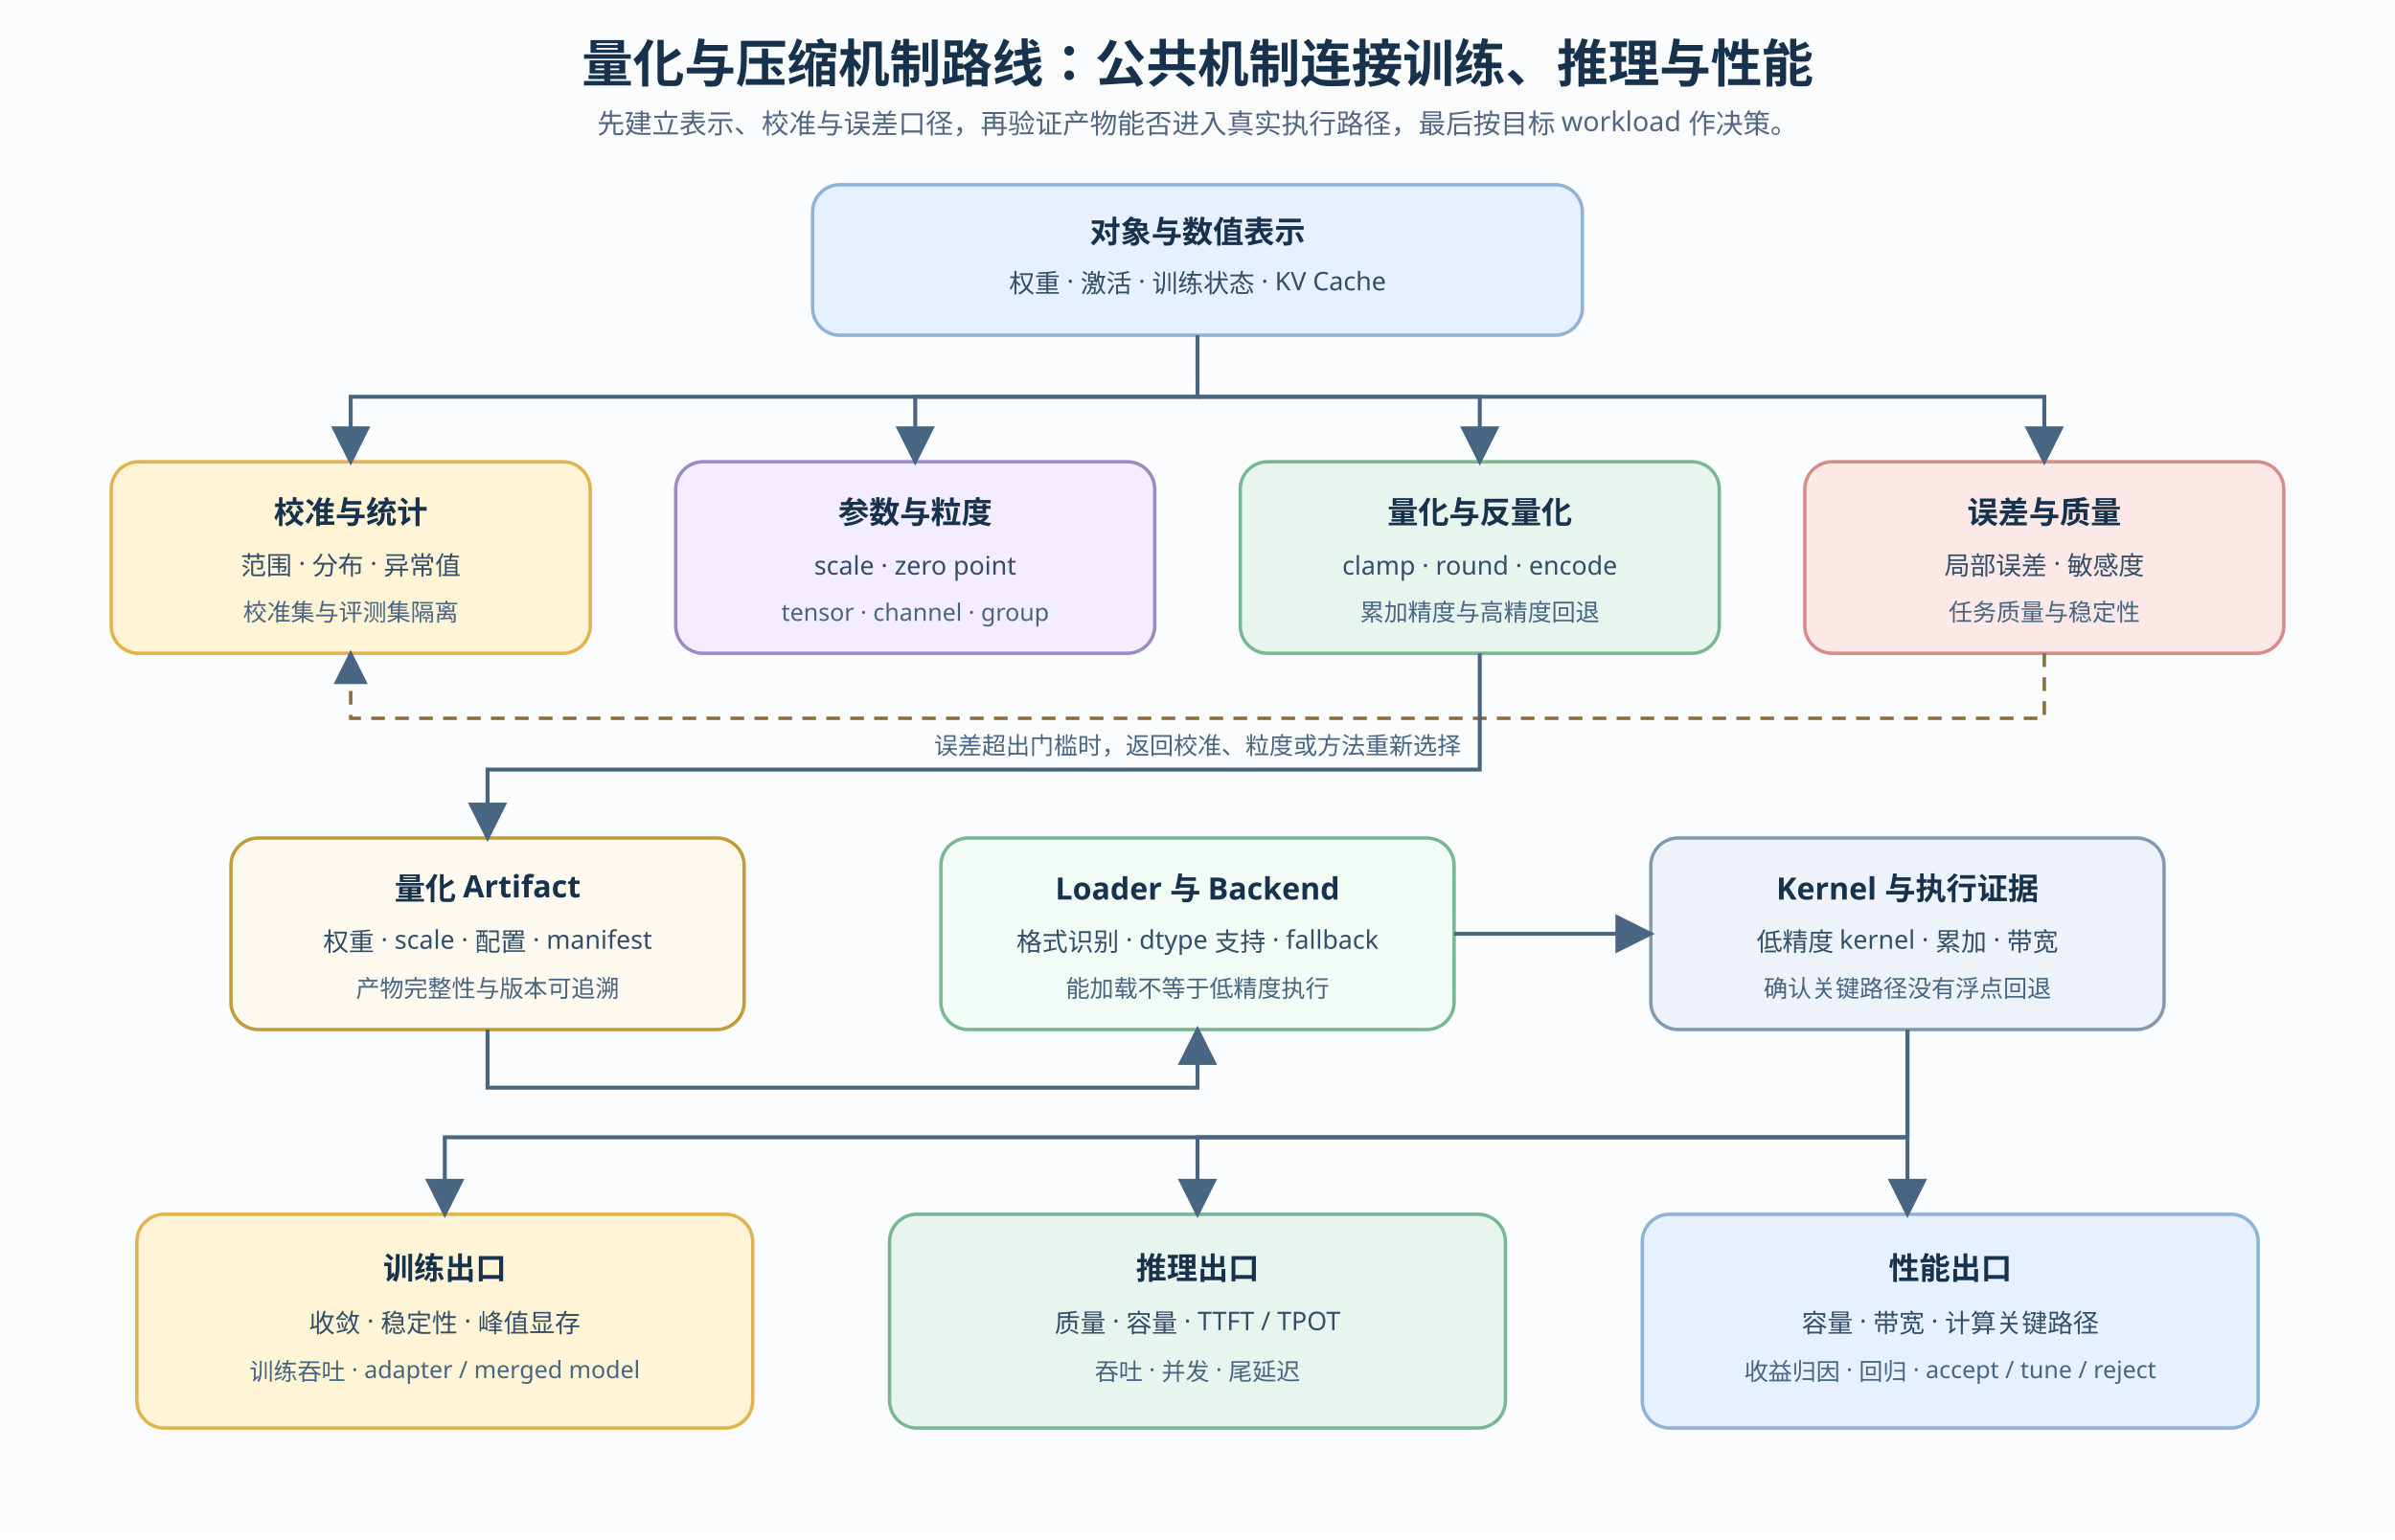
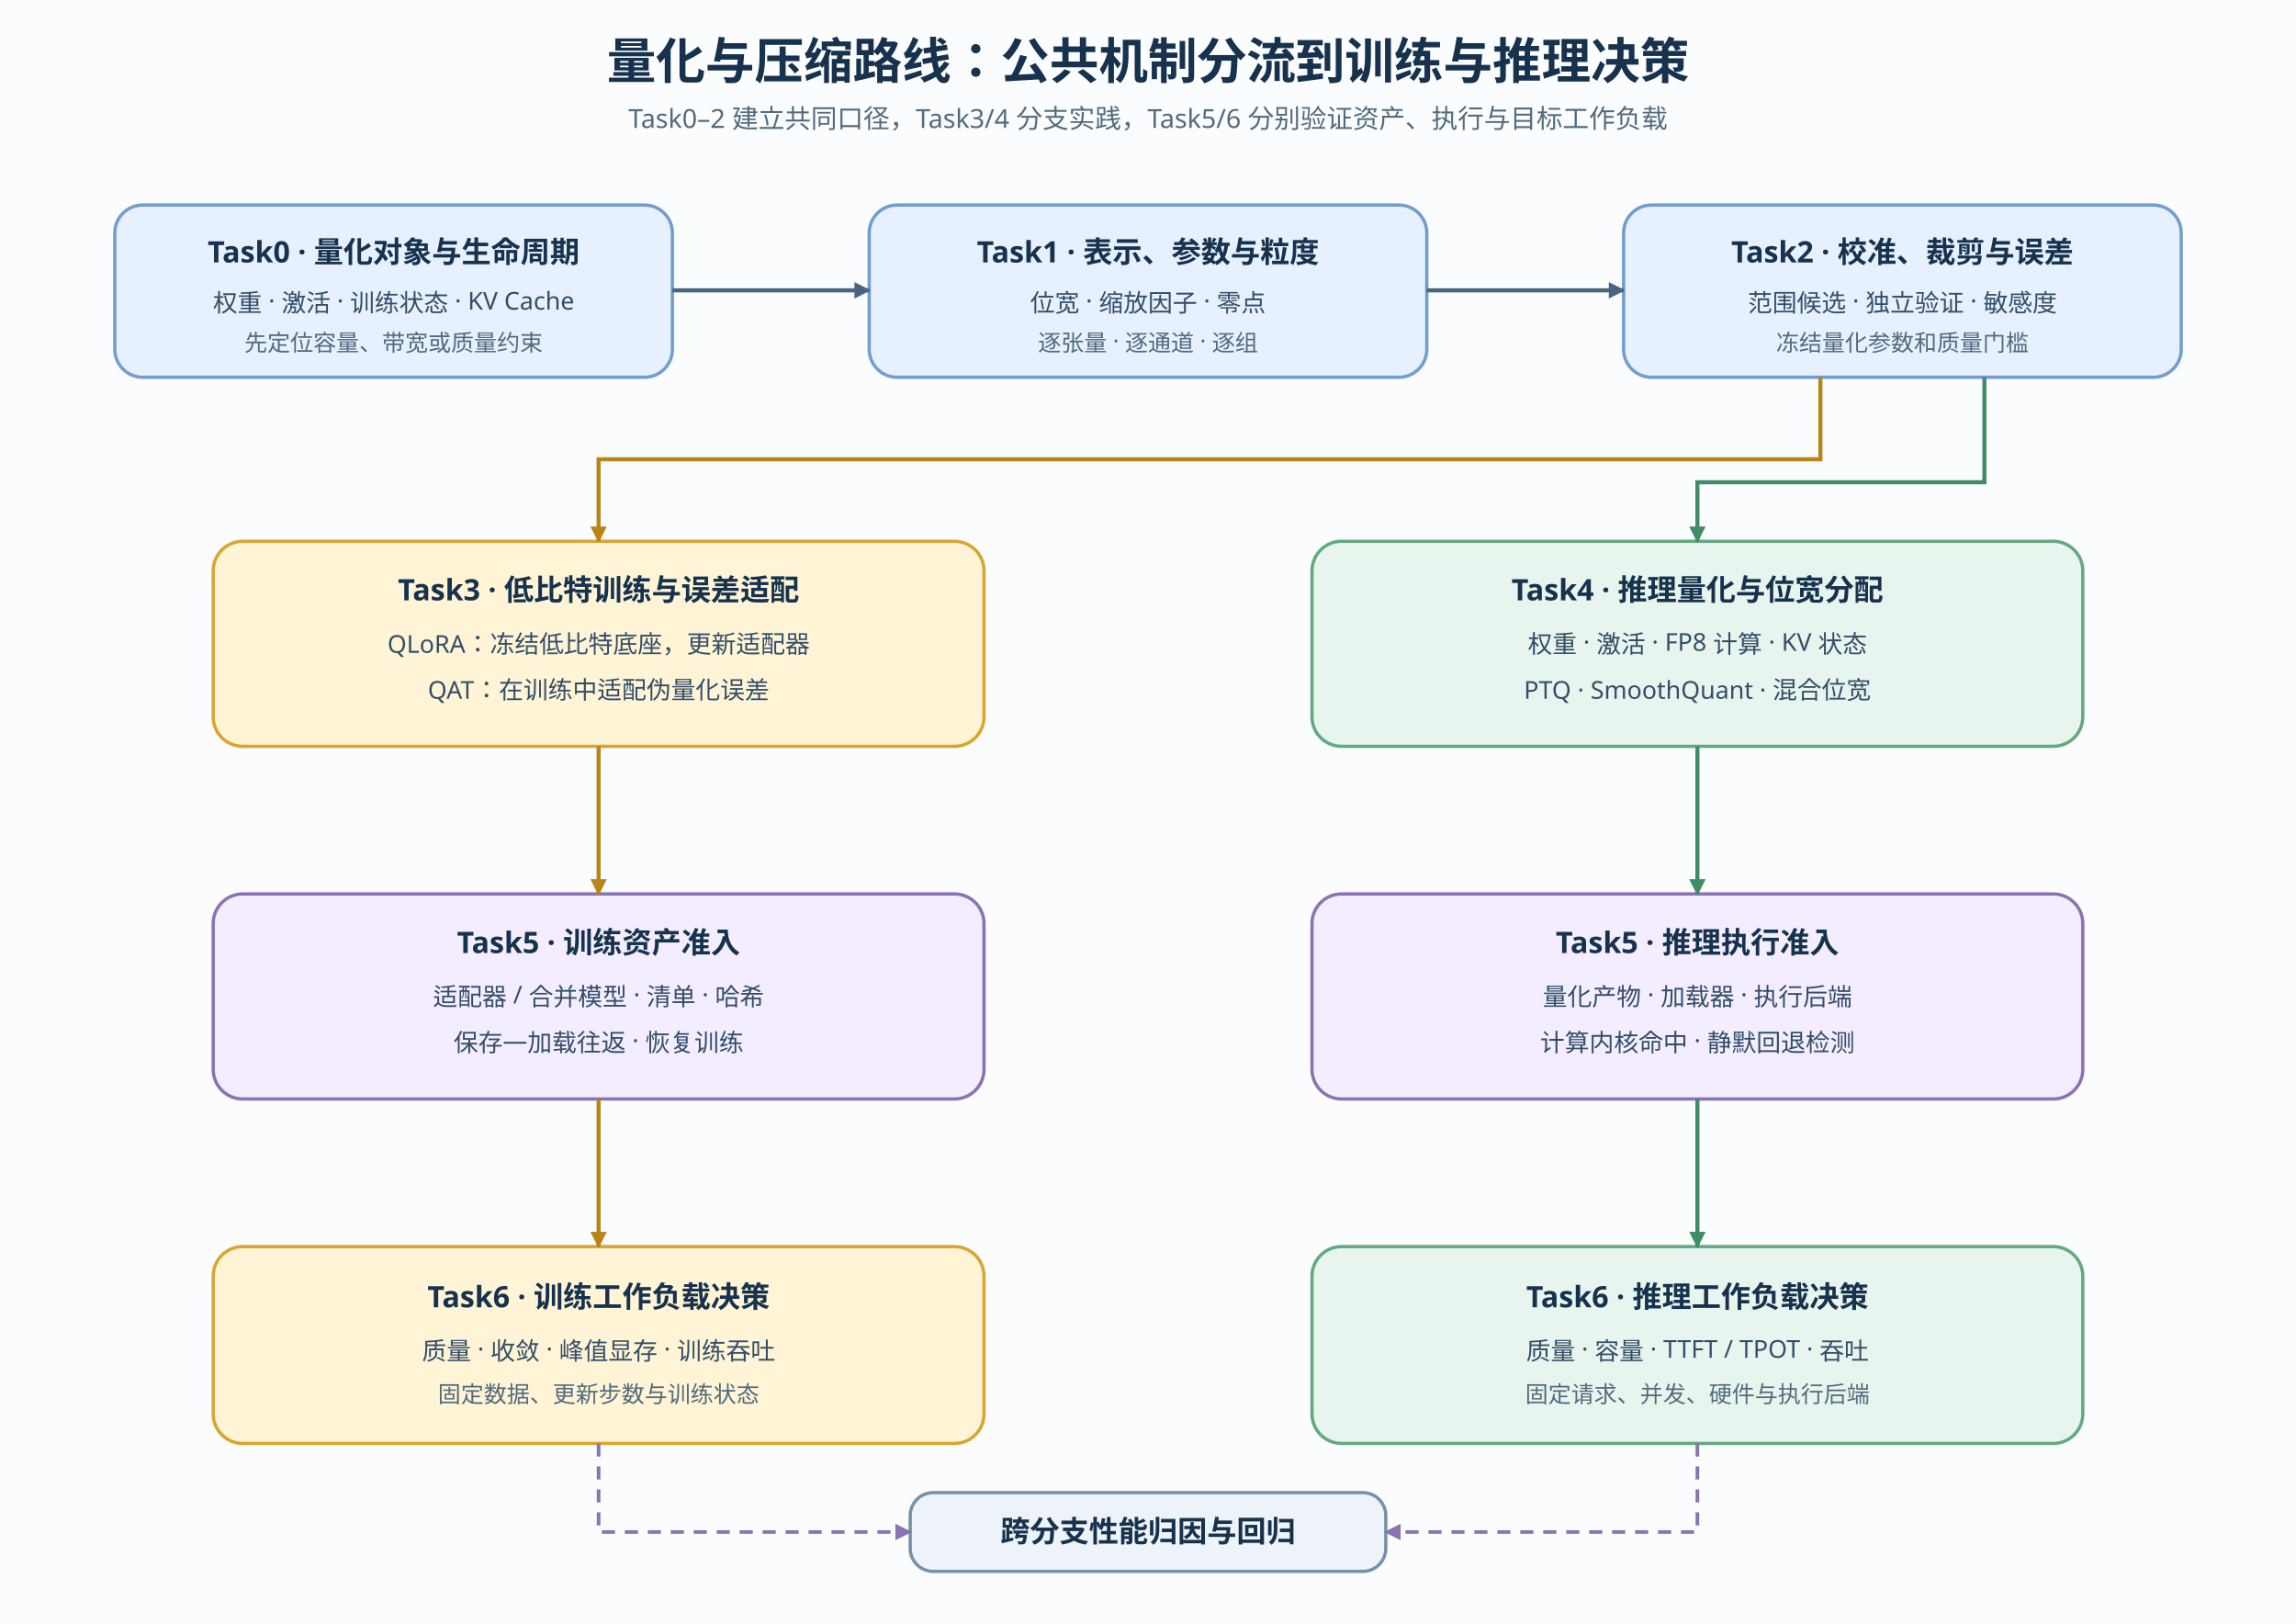
- <svg xmlns="http://www.w3.org/2000/svg" width="1400" height="900" viewBox="0 0 1400 900">
+ <svg xmlns="http://www.w3.org/2000/svg" width="1400" height="990" viewBox="0 0 1400 990" role="img" aria-labelledby="title desc">
  <defs>
-     <marker id="arrow" markerWidth="10" markerHeight="10" refX="9" refY="5" orient="auto">
-       <path d="M0 0 L10 5 L0 10 Z" fill="#486581" />
+     <style>.title{font:700 30px "Noto Sans SC","Microsoft YaHei",sans-serif;fill:#17324d}.sub{font:16px "Noto Sans SC","Microsoft YaHei",sans-serif;fill:#526b7d}.head{font:700 18px "Noto Sans SC","Microsoft YaHei",sans-serif;fill:#17324d}.body{font:15px "Noto Sans SC","Microsoft YaHei",sans-serif;fill:#334e68}.small{font:14px "Noto Sans SC","Microsoft YaHei",sans-serif;fill:#526b7d}.common{fill:#e6f0ff;stroke:#729dcc;stroke-width:2}.train{fill:#fff4d6;stroke:#d9a52f;stroke-width:2}.infer{fill:#e8f5ee;stroke:#62a980;stroke-width:2}.gate{fill:#f3edff;stroke:#8b72b0;stroke-width:2}.decision{fill:#edf3f8;stroke:#7691aa;stroke-width:2}.flow{stroke:#486581;stroke-width:2.5;fill:none}.trainFlow{stroke:#b88519;stroke-width:2.5;fill:none}.inferFlow{stroke:#3f8d66;stroke-width:2.5;fill:none}.cross{stroke:#8b72b0;stroke-width:2.2;fill:none;stroke-dasharray:8 6}</style>
+     <marker id="arrow" markerUnits="userSpaceOnUse" markerWidth="10" markerHeight="10" refX="9" refY="5" orient="auto">
+       <path d="M0 0L10 5L0 10Z" fill="#486581" />
+     </marker>
+     <marker id="trainArrow" markerUnits="userSpaceOnUse" markerWidth="10" markerHeight="10" refX="9" refY="5" orient="auto">
+       <path d="M0 0L10 5L0 10Z" fill="#b88519" />
+     </marker>
+     <marker id="inferArrow" markerUnits="userSpaceOnUse" markerWidth="10" markerHeight="10" refX="9" refY="5" orient="auto">
+       <path d="M0 0L10 5L0 10Z" fill="#3f8d66" />
+     </marker>
+     <marker id="crossArrow" markerUnits="userSpaceOnUse" markerWidth="10" markerHeight="10" refX="9" refY="5" orient="auto">
+       <path d="M0 0L10 5L0 10Z" fill="#8b72b0" />
    </marker>
  </defs>
-   <style>
-   .title{font:700 30px sans-serif;fill:#17324d}.sub{font:16px sans-serif;fill:#526581}
-   .head{font:700 18px sans-serif;fill:#17324d}.body{font:15px sans-serif;fill:#334e68}.small{font:14px sans-serif;fill:#486581}
-   .card{stroke-width:2;rx:16}.flow{stroke:#486581;stroke-width:2.3;fill:none;marker-end:url(#arrow)}
-   .feedback{stroke:#8a6d3b;stroke-width:2;fill:none;stroke-dasharray:8 6;marker-end:url(#arrow)}
- </style>
-   <rect width="1400" height="900" fill="#fbfcfe" />
-   <text x="700" y="48" text-anchor="middle" class="title">量化与压缩机制路线：公共机制连接训练、推理与性能</text>
-   <text x="700" y="78" text-anchor="middle" class="sub">先建立表示、校准与误差口径，再验证产物能否进入真实执行路径，最后按目标 workload 作决策。</text>
-   <rect x="475" y="108" width="450" height="88" class="card" fill="#e6f0ff" stroke="#8fb3d8" />
-   <text x="700" y="142" text-anchor="middle" class="head">对象与数值表示</text>
-   <text x="700" y="171" text-anchor="middle" class="body">权重 · 激活 · 训练状态 · KV Cache</text>
-   <rect x="65" y="270" width="280" height="112" class="card" fill="#fff4d6" stroke="#e0b34f" />
-   <text x="205" y="306" text-anchor="middle" class="head">校准与统计</text>
-   <text x="205" y="336" text-anchor="middle" class="body">范围 · 分布 · 异常值</text>
-   <text x="205" y="363" text-anchor="middle" class="small">校准集与评测集隔离</text>
-   <rect x="395" y="270" width="280" height="112" class="card" fill="#f3edff" stroke="#9b8ac4" />
-   <text x="535" y="306" text-anchor="middle" class="head">参数与粒度</text>
-   <text x="535" y="336" text-anchor="middle" class="body">scale · zero point</text>
-   <text x="535" y="363" text-anchor="middle" class="small">tensor · channel · group</text>
-   <rect x="725" y="270" width="280" height="112" class="card" fill="#e8f5ee" stroke="#76b893" />
-   <text x="865" y="306" text-anchor="middle" class="head">量化与反量化</text>
-   <text x="865" y="336" text-anchor="middle" class="body">clamp · round · encode</text>
-   <text x="865" y="363" text-anchor="middle" class="small">累加精度与高精度回退</text>
-   <rect x="1055" y="270" width="280" height="112" class="card" fill="#fce8e6" stroke="#d98b87" />
-   <text x="1195" y="306" text-anchor="middle" class="head">误差与质量</text>
-   <text x="1195" y="336" text-anchor="middle" class="body">局部误差 · 敏感度</text>
-   <text x="1195" y="363" text-anchor="middle" class="small">任务质量与稳定性</text>
-   <path d="M700 196 V232 H205 V270" class="flow" />
-   <path d="M700 232 H535 V270" class="flow" />
-   <path d="M700 232 H865 V270" class="flow" />
-   <path d="M700 232 H1195 V270" class="flow" />
-   <path d="M1195 382 V420 H205 V382" class="feedback" />
-   <text x="700" y="441" text-anchor="middle" class="small">误差超出门槛时，返回校准、粒度或方法重新选择</text>
-   <rect x="135" y="490" width="300" height="112" class="card" fill="#fffaf0" stroke="#c49a3a" />
-   <text x="285" y="526" text-anchor="middle" class="head">量化 Artifact</text>
-   <text x="285" y="556" text-anchor="middle" class="body">权重 · scale · 配置 · manifest</text>
-   <text x="285" y="583" text-anchor="middle" class="small">产物完整性与版本可追溯</text>
-   <rect x="550" y="490" width="300" height="112" class="card" fill="#f2fbf5" stroke="#76b893" />
-   <text x="700" y="526" text-anchor="middle" class="head">Loader 与 Backend</text>
-   <text x="700" y="556" text-anchor="middle" class="body">格式识别 · dtype 支持 · fallback</text>
-   <text x="700" y="583" text-anchor="middle" class="small">能加载不等于低精度执行</text>
-   <rect x="965" y="490" width="300" height="112" class="card" fill="#edf3f8" stroke="#829ab1" />
-   <text x="1115" y="526" text-anchor="middle" class="head">Kernel 与执行证据</text>
-   <text x="1115" y="556" text-anchor="middle" class="body">低精度 kernel · 累加 · 带宽</text>
-   <text x="1115" y="583" text-anchor="middle" class="small">确认关键路径没有浮点回退</text>
-   <path d="M865 382 V450 H285 V490" class="flow" />
-   <path d="M285 602 V636 H700 V602" class="flow" />
-   <path d="M850 546 H965" class="flow" />
-   <rect x="80" y="710" width="360" height="125" class="card" fill="#fff4d6" stroke="#e0b34f" />
-   <text x="260" y="748" text-anchor="middle" class="head">训练出口</text>
-   <text x="260" y="779" text-anchor="middle" class="body">收敛 · 稳定性 · 峰值显存</text>
-   <text x="260" y="807" text-anchor="middle" class="small">训练吞吐 · adapter / merged model</text>
-   <rect x="520" y="710" width="360" height="125" class="card" fill="#e8f5ee" stroke="#76b893" />
-   <text x="700" y="748" text-anchor="middle" class="head">推理出口</text>
-   <text x="700" y="779" text-anchor="middle" class="body">质量 · 容量 · TTFT / TPOT</text>
-   <text x="700" y="807" text-anchor="middle" class="small">吞吐 · 并发 · 尾延迟</text>
-   <rect x="960" y="710" width="360" height="125" class="card" fill="#e6f0ff" stroke="#8fb3d8" />
-   <text x="1140" y="748" text-anchor="middle" class="head">性能出口</text>
-   <text x="1140" y="779" text-anchor="middle" class="body">容量 · 带宽 · 计算关键路径</text>
-   <text x="1140" y="807" text-anchor="middle" class="small">收益归因 · 回归 · accept / tune / reject</text>
-   <path d="M1115 602 V665 H260 V710" class="flow" />
-   <path d="M1115 665 H700 V710" class="flow" />
-   <path d="M1115 602 V710" class="flow" />
+   <rect width="1400" height="990" fill="#fbfcfe" />
+   <text x="700" y="48" text-anchor="middle" class="title">量化与压缩路线：公共机制分流到训练与推理决策</text>
+   <text x="700" y="78" text-anchor="middle" class="sub">Task0–2 建立共同口径，Task3/4 分支实践，Task5/6 分别验证资产、执行与目标工作负载</text>
+   <rect x="70" y="125" width="340" height="105" rx="17" class="common" />
+   <text x="240" y="160" text-anchor="middle" class="head">Task0 · 量化对象与生命周期</text>
+   <text x="240" y="190" text-anchor="middle" class="body">权重 · 激活 · 训练状态 · KV Cache</text>
+   <text x="240" y="214" text-anchor="middle" class="small">先定位容量、带宽或质量约束</text>
+   <rect x="530" y="125" width="340" height="105" rx="17" class="common" />
+   <text x="700" y="160" text-anchor="middle" class="head">Task1 · 表示、参数与粒度</text>
+   <text x="700" y="190" text-anchor="middle" class="body">位宽 · 缩放因子 · 零点</text>
+   <text x="700" y="214" text-anchor="middle" class="small">逐张量 · 逐通道 · 逐组</text>
+   <rect x="990" y="125" width="340" height="105" rx="17" class="common" />
+   <text x="1160" y="160" text-anchor="middle" class="head">Task2 · 校准、裁剪与误差</text>
+   <text x="1160" y="190" text-anchor="middle" class="body">范围候选 · 独立验证 · 敏感度</text>
+   <text x="1160" y="214" text-anchor="middle" class="small">冻结量化参数和质量门槛</text>
+   <path d="M410 177H530" class="flow" marker-end="url(#arrow)" />
+   <path d="M870 177H990" class="flow" marker-end="url(#arrow)" />
+   <rect x="130" y="330" width="470" height="125" rx="18" class="train" />
+   <text x="365" y="366" text-anchor="middle" class="head">Task3 · 低比特训练与误差适配</text>
+   <text x="365" y="398" text-anchor="middle" class="body">QLoRA：冻结低比特底座，更新适配器</text>
+   <text x="365" y="426" text-anchor="middle" class="body">QAT：在训练中适配伪量化误差</text>
+   <rect x="800" y="330" width="470" height="125" rx="18" class="infer" />
+   <text x="1035" y="366" text-anchor="middle" class="head">Task4 · 推理量化与位宽分配</text>
+   <text x="1035" y="398" text-anchor="middle" class="body">权重 · 激活 · FP8 计算 · KV 状态</text>
+   <text x="1035" y="426" text-anchor="middle" class="body">PTQ · SmoothQuant · 混合位宽</text>
+   <path d="M1110 230V280H365V330" class="trainFlow" marker-end="url(#trainArrow)" />
+   <path d="M1210 230V294H1035V330" class="inferFlow" marker-end="url(#inferArrow)" />
+   <rect x="130" y="545" width="470" height="125" rx="18" class="gate" />
+   <text x="365" y="581" text-anchor="middle" class="head">Task5 · 训练资产准入</text>
+   <text x="365" y="613" text-anchor="middle" class="body">适配器 / 合并模型 · 清单 · 哈希</text>
+   <text x="365" y="641" text-anchor="middle" class="body">保存—加载往返 · 恢复训练</text>
+   <rect x="800" y="545" width="470" height="125" rx="18" class="gate" />
+   <text x="1035" y="581" text-anchor="middle" class="head">Task5 · 推理执行准入</text>
+   <text x="1035" y="613" text-anchor="middle" class="body">量化产物 · 加载器 · 执行后端</text>
+   <text x="1035" y="641" text-anchor="middle" class="body">计算内核命中 · 静默回退检测</text>
+   <path d="M365 455V545" class="trainFlow" marker-end="url(#trainArrow)" />
+   <path d="M1035 455V545" class="inferFlow" marker-end="url(#inferArrow)" />
+   <rect x="130" y="760" width="470" height="120" rx="18" class="train" />
+   <text x="365" y="797" text-anchor="middle" class="head">Task6 · 训练工作负载决策</text>
+   <text x="365" y="829" text-anchor="middle" class="body">质量 · 收敛 · 峰值显存 · 训练吞吐</text>
+   <text x="365" y="855" text-anchor="middle" class="small">固定数据、更新步数与训练状态</text>
+   <rect x="800" y="760" width="470" height="120" rx="18" class="infer" />
+   <text x="1035" y="797" text-anchor="middle" class="head">Task6 · 推理工作负载决策</text>
+   <text x="1035" y="829" text-anchor="middle" class="body">质量 · 容量 · TTFT / TPOT · 吞吐</text>
+   <text x="1035" y="855" text-anchor="middle" class="small">固定请求、并发、硬件与执行后端</text>
+   <path d="M365 670V760" class="trainFlow" marker-end="url(#trainArrow)" />
+   <path d="M1035 670V760" class="inferFlow" marker-end="url(#inferArrow)" />
+   <rect x="555" y="910" width="290" height="48" rx="14" class="decision" />
+   <text x="700" y="940" text-anchor="middle" class="head">跨分支性能归因与回归</text>
+   <path d="M365 880V934H555" class="cross" marker-end="url(#crossArrow)" />
+   <path d="M1035 880V934H845" class="cross" marker-end="url(#crossArrow)" />
</svg>
